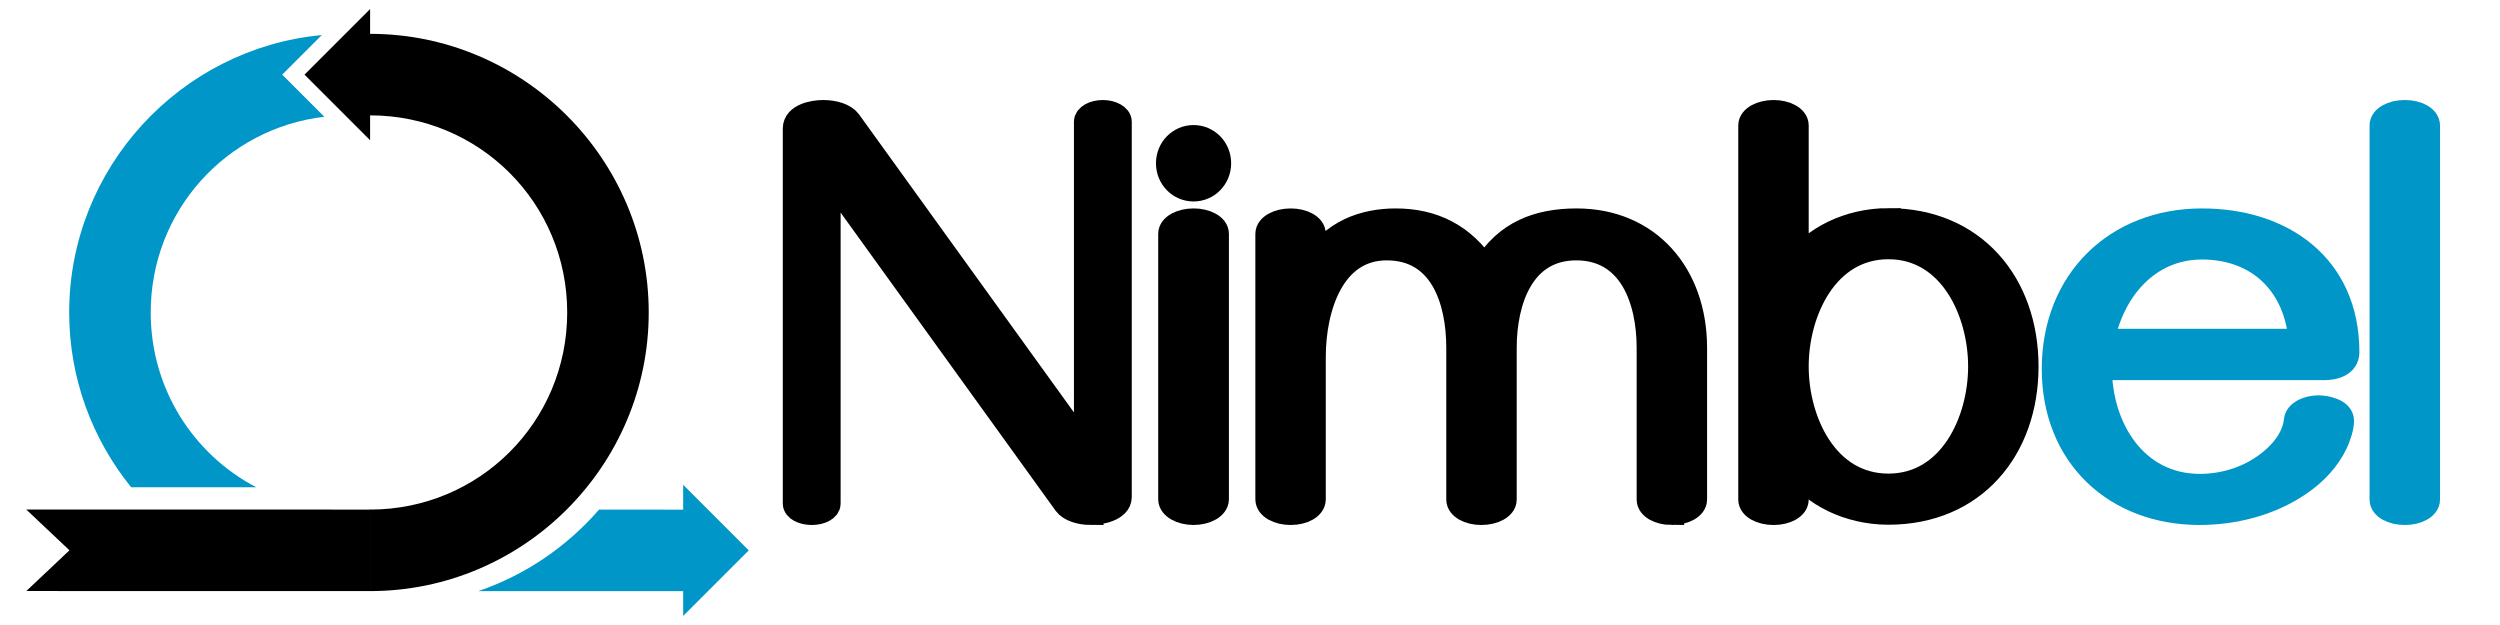
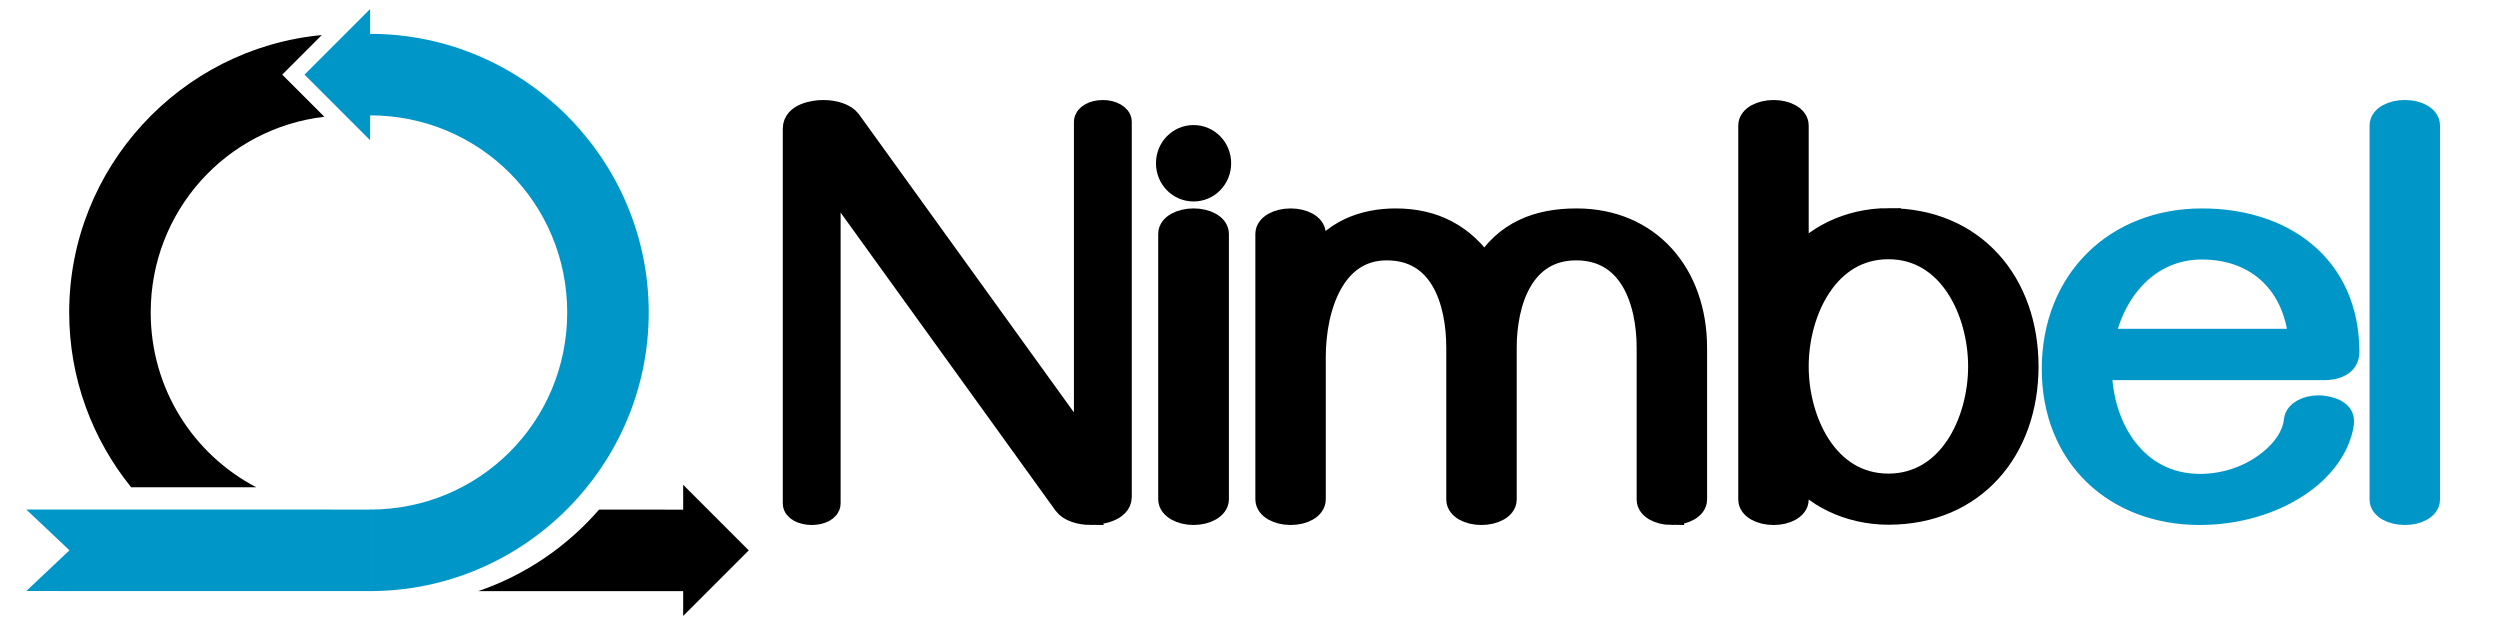
<svg xmlns="http://www.w3.org/2000/svg" viewBox="0 0 1000 250" id="svg901" version="1.1">
  <defs id="defs905" />
  <g id="g909">
    <g transform="translate(-361.6785,-12.69886)" id="g1787">
-       <path id="path1638" style="color:#0096C7;font-style:normal;font-variant:normal;font-weight:normal;font-stretch:normal;font-size:medium;line-height:normal;font-family:sans-serif;font-variant-ligatures:normal;font-variant-position:normal;font-variant-caps:normal;font-variant-numeric:normal;font-variant-alternates:normal;font-variant-east-asian:normal;font-feature-settings:normal;font-variation-settings:normal;text-indent:0;text-align:start;text-decoration:none;text-decoration-line:none;text-decoration-style:solid;text-decoration-color:currentColor;letter-spacing:normal;word-spacing:normal;text-transform:none;writing-mode:lr-tb;direction:ltr;text-orientation:mixed;dominant-baseline:auto;baseline-shift:baseline;text-anchor:start;shape-padding:0;shape-margin:0;inline-size:0;clip-rule:nonzero;display:inline;overflow:visible;visibility:visible;isolation:auto;mix-blend-mode:normal;color-interpolation:sRGB;color-interpolation-filters:linearRGB;solid-opacity:1;vector-effect:none;fill:currentColor;fill-opacity:1;fill-rule:nonzero;stroke:none;stroke-width:40;stroke-linecap:round;stroke-linejoin:bevel;stroke-miterlimit:4;stroke-dasharray:none;stroke-dashoffset:0;stroke-opacity:1;paint-order:markers fill stroke;color-rendering:auto;image-rendering:auto;shape-rendering:auto;text-rendering:auto;enable-background:accumulate;stop-color:currentColor" d="m 490.393,26.729 c -56.514,5.283 -101.04,53.109 -101.04,110.958 0,26.429 9.299,50.763 24.783,69.909 16.666,0.004 33.347,0.008 50.054,0.01 -25.159,-13.129 -42.229,-39.424 -42.229,-69.919 0,-40.557 30.188,-73.687 69.451,-78.29 L 474.569,42.554 Z" />
-       <path id="path1646" style="color:currentColor;font-style:normal;font-variant:normal;font-weight:normal;font-stretch:normal;font-size:medium;line-height:normal;font-family:sans-serif;font-variant-ligatures:normal;font-variant-position:normal;font-variant-caps:normal;font-variant-numeric:normal;font-variant-alternates:normal;font-variant-east-asian:normal;font-feature-settings:normal;font-variation-settings:normal;text-indent:0;text-align:start;text-decoration:none;text-decoration-line:none;text-decoration-style:solid;text-decoration-color:currentColor;letter-spacing:normal;word-spacing:normal;text-transform:none;writing-mode:lr-tb;direction:ltr;text-orientation:mixed;dominant-baseline:auto;baseline-shift:baseline;text-anchor:start;shape-padding:0;shape-margin:0;inline-size:0;clip-rule:nonzero;display:inline;overflow:visible;visibility:visible;isolation:auto;mix-blend-mode:normal;color-interpolation:sRGB;color-interpolation-filters:linearRGB;solid-opacity:1;vector-effect:none;fill:currentColor;fill-opacity:1;fill-rule:nonzero;stroke:none;stroke-width:50;stroke-linecap:round;stroke-linejoin:bevel;stroke-miterlimit:4;stroke-dasharray:none;stroke-dashoffset:0;stroke-opacity:1;paint-order:markers fill stroke;color-rendering:auto;image-rendering:auto;shape-rendering:auto;text-rendering:auto;enable-background:accumulate;stop-color:currentColor" d="m 509.718,16.319 -26.233,26.234 26.233,26.233 v -9.942 c 43.736,0 78.842,35.106 78.842,78.842 0,43.736 -35.106,78.842 -78.842,78.842 v 32.608 c 61.359,0 111.45,-50.091 111.45,-111.45 0,-61.359 -50.091,-111.45 -111.45,-111.45 z" />
-       <path id="path1701" style="color:#0096C7;font-style:normal;font-variant:normal;font-weight:normal;font-stretch:normal;font-size:medium;line-height:normal;font-family:sans-serif;font-variant-ligatures:normal;font-variant-position:normal;font-variant-caps:normal;font-variant-numeric:normal;font-variant-alternates:normal;font-variant-east-asian:normal;font-feature-settings:normal;font-variation-settings:normal;text-indent:0;text-align:start;text-decoration:none;text-decoration-line:none;text-decoration-style:solid;text-decoration-color:currentColor;letter-spacing:normal;word-spacing:normal;text-transform:none;writing-mode:lr-tb;direction:ltr;text-orientation:mixed;dominant-baseline:auto;baseline-shift:baseline;text-anchor:start;shape-padding:0;shape-margin:0;inline-size:0;clip-rule:nonzero;display:inline;overflow:visible;visibility:visible;isolation:auto;mix-blend-mode:normal;color-interpolation:sRGB;color-interpolation-filters:linearRGB;solid-opacity:1;vector-effect:none;fill:currentColor;fill-opacity:1;fill-rule:nonzero;stroke:none;stroke-width:40;stroke-linecap:round;stroke-linejoin:bevel;stroke-miterlimit:4;stroke-dasharray:none;stroke-dashoffset:0;stroke-opacity:1;paint-order:markers fill stroke;color-rendering:auto;image-rendering:auto;shape-rendering:auto;text-rendering:auto;enable-background:accumulate;stop-color:currentColor" d="m 634.949,206.612 v 9.942 c -11.254,0 -22.415,-0.006 -33.648,-0.007 -12.819,14.768 -29.443,26.153 -48.315,32.599 27.297,0.007 54.56,0.016 81.963,0.016 v 9.916 l 26.233,-26.233 z" />
-       <path id="path1701-5" style="color:currentColor;font-style:normal;font-variant:normal;font-weight:normal;font-stretch:normal;font-size:medium;line-height:normal;font-family:sans-serif;font-variant-ligatures:normal;font-variant-position:normal;font-variant-caps:normal;font-variant-numeric:normal;font-variant-alternates:normal;font-variant-east-asian:normal;font-feature-settings:normal;font-variation-settings:normal;text-indent:0;text-align:start;text-decoration:none;text-decoration-line:none;text-decoration-style:solid;text-decoration-color:currentColor;letter-spacing:normal;word-spacing:normal;text-transform:none;writing-mode:lr-tb;direction:ltr;text-orientation:mixed;dominant-baseline:auto;baseline-shift:baseline;text-anchor:start;shape-padding:0;shape-margin:0;inline-size:0;clip-rule:nonzero;display:inline;overflow:visible;visibility:visible;isolation:auto;mix-blend-mode:normal;color-interpolation:sRGB;color-interpolation-filters:linearRGB;solid-opacity:1;vector-effect:none;fill:currentColor;fill-opacity:1;fill-rule:nonzero;stroke:none;stroke-width:40;stroke-linecap:round;stroke-linejoin:bevel;stroke-miterlimit:4;stroke-dasharray:none;stroke-dashoffset:0;stroke-opacity:1;paint-order:markers fill stroke;color-rendering:auto;image-rendering:auto;shape-rendering:auto;text-rendering:auto;enable-background:accumulate;stop-color:currentColor" d="m 372.175,216.502 17.287,16.317 -17.259,16.291 c 45.886,0.012 91.74,0.026 137.819,0.026 v -32.608 c -46.104,0 -92.029,-0.01 -137.847,-0.026 z" />
+       <path id="path1638" style="color:currentColor;font-style:normal;font-variant:normal;font-weight:normal;font-stretch:normal;font-size:medium;line-height:normal;font-family:sans-serif;font-variant-ligatures:normal;font-variant-position:normal;font-variant-caps:normal;font-variant-numeric:normal;font-variant-alternates:normal;font-variant-east-asian:normal;font-feature-settings:normal;font-variation-settings:normal;text-indent:0;text-align:start;text-decoration:none;text-decoration-line:none;text-decoration-style:solid;text-decoration-color:currentColor;letter-spacing:normal;word-spacing:normal;text-transform:none;writing-mode:lr-tb;direction:ltr;text-orientation:mixed;dominant-baseline:auto;baseline-shift:baseline;text-anchor:start;shape-padding:0;shape-margin:0;inline-size:0;clip-rule:nonzero;display:inline;overflow:visible;visibility:visible;isolation:auto;mix-blend-mode:normal;color-interpolation:sRGB;color-interpolation-filters:linearRGB;solid-opacity:1;vector-effect:none;fill:currentColor;fill-opacity:1;fill-rule:nonzero;stroke:none;stroke-width:40;stroke-linecap:round;stroke-linejoin:bevel;stroke-miterlimit:4;stroke-dasharray:none;stroke-dashoffset:0;stroke-opacity:1;paint-order:markers fill stroke;color-rendering:auto;image-rendering:auto;shape-rendering:auto;text-rendering:auto;enable-background:accumulate;stop-color:currentColor" d="m 490.393,26.729 c -56.514,5.283 -101.04,53.109 -101.04,110.958 0,26.429 9.299,50.763 24.783,69.909 16.666,0.004 33.347,0.008 50.054,0.01 -25.159,-13.129 -42.229,-39.424 -42.229,-69.919 0,-40.557 30.188,-73.687 69.451,-78.29 L 474.569,42.554 Z" />
+       <path id="path1646" style="color:#0096C7;font-style:normal;font-variant:normal;font-weight:normal;font-stretch:normal;font-size:medium;line-height:normal;font-family:sans-serif;font-variant-ligatures:normal;font-variant-position:normal;font-variant-caps:normal;font-variant-numeric:normal;font-variant-alternates:normal;font-variant-east-asian:normal;font-feature-settings:normal;font-variation-settings:normal;text-indent:0;text-align:start;text-decoration:none;text-decoration-line:none;text-decoration-style:solid;text-decoration-color:currentColor;letter-spacing:normal;word-spacing:normal;text-transform:none;writing-mode:lr-tb;direction:ltr;text-orientation:mixed;dominant-baseline:auto;baseline-shift:baseline;text-anchor:start;shape-padding:0;shape-margin:0;inline-size:0;clip-rule:nonzero;display:inline;overflow:visible;visibility:visible;isolation:auto;mix-blend-mode:normal;color-interpolation:sRGB;color-interpolation-filters:linearRGB;solid-opacity:1;vector-effect:none;fill:currentColor;fill-opacity:1;fill-rule:nonzero;stroke:none;stroke-width:50;stroke-linecap:round;stroke-linejoin:bevel;stroke-miterlimit:4;stroke-dasharray:none;stroke-dashoffset:0;stroke-opacity:1;paint-order:markers fill stroke;color-rendering:auto;image-rendering:auto;shape-rendering:auto;text-rendering:auto;enable-background:accumulate;stop-color:currentColor" d="m 509.718,16.319 -26.233,26.234 26.233,26.233 v -9.942 c 43.736,0 78.842,35.106 78.842,78.842 0,43.736 -35.106,78.842 -78.842,78.842 v 32.608 c 61.359,0 111.45,-50.091 111.45,-111.45 0,-61.359 -50.091,-111.45 -111.45,-111.45 z" />
+       <path id="path1701" style="color:currentColor;font-style:normal;font-variant:normal;font-weight:normal;font-stretch:normal;font-size:medium;line-height:normal;font-family:sans-serif;font-variant-ligatures:normal;font-variant-position:normal;font-variant-caps:normal;font-variant-numeric:normal;font-variant-alternates:normal;font-variant-east-asian:normal;font-feature-settings:normal;font-variation-settings:normal;text-indent:0;text-align:start;text-decoration:none;text-decoration-line:none;text-decoration-style:solid;text-decoration-color:currentColor;letter-spacing:normal;word-spacing:normal;text-transform:none;writing-mode:lr-tb;direction:ltr;text-orientation:mixed;dominant-baseline:auto;baseline-shift:baseline;text-anchor:start;shape-padding:0;shape-margin:0;inline-size:0;clip-rule:nonzero;display:inline;overflow:visible;visibility:visible;isolation:auto;mix-blend-mode:normal;color-interpolation:sRGB;color-interpolation-filters:linearRGB;solid-opacity:1;vector-effect:none;fill:currentColor;fill-opacity:1;fill-rule:nonzero;stroke:none;stroke-width:40;stroke-linecap:round;stroke-linejoin:bevel;stroke-miterlimit:4;stroke-dasharray:none;stroke-dashoffset:0;stroke-opacity:1;paint-order:markers fill stroke;color-rendering:auto;image-rendering:auto;shape-rendering:auto;text-rendering:auto;enable-background:accumulate;stop-color:currentColor" d="m 634.949,206.612 v 9.942 c -11.254,0 -22.415,-0.006 -33.648,-0.007 -12.819,14.768 -29.443,26.153 -48.315,32.599 27.297,0.007 54.56,0.016 81.963,0.016 v 9.916 l 26.233,-26.233 z" />
+       <path id="path1701-5" style="color:#0096C7;font-style:normal;font-variant:normal;font-weight:normal;font-stretch:normal;font-size:medium;line-height:normal;font-family:sans-serif;font-variant-ligatures:normal;font-variant-position:normal;font-variant-caps:normal;font-variant-numeric:normal;font-variant-alternates:normal;font-variant-east-asian:normal;font-feature-settings:normal;font-variation-settings:normal;text-indent:0;text-align:start;text-decoration:none;text-decoration-line:none;text-decoration-style:solid;text-decoration-color:currentColor;letter-spacing:normal;word-spacing:normal;text-transform:none;writing-mode:lr-tb;direction:ltr;text-orientation:mixed;dominant-baseline:auto;baseline-shift:baseline;text-anchor:start;shape-padding:0;shape-margin:0;inline-size:0;clip-rule:nonzero;display:inline;overflow:visible;visibility:visible;isolation:auto;mix-blend-mode:normal;color-interpolation:sRGB;color-interpolation-filters:linearRGB;solid-opacity:1;vector-effect:none;fill:currentColor;fill-opacity:1;fill-rule:nonzero;stroke:none;stroke-width:40;stroke-linecap:round;stroke-linejoin:bevel;stroke-miterlimit:4;stroke-dasharray:none;stroke-dashoffset:0;stroke-opacity:1;paint-order:markers fill stroke;color-rendering:auto;image-rendering:auto;shape-rendering:auto;text-rendering:auto;enable-background:accumulate;stop-color:currentColor" d="m 372.175,216.502 17.287,16.317 -17.259,16.291 c 45.886,0.012 91.74,0.026 137.819,0.026 v -32.608 c -46.104,0 -92.029,-0.01 -137.847,-0.026 z" />
    </g>
    <g transform="matrix(4.410335,0,0,4.482407,49.51093,-523.5352)" style="font-style:normal;font-variant:normal;font-weight:normal;font-stretch:normal;font-size:52px;line-height:1.25;font-family:Gayathri;-inkscape-font-specification:'Gayathri, Normal';font-variant-ligatures:normal;font-variant-caps:normal;font-variant-numeric:normal;font-variant-east-asian:normal;fill:currentColor;fill-opacity:1;stroke:currentColor;stroke-width:2.249;stroke-miterlimit:4;stroke-dasharray:none;stroke-opacity:1" id="text1781" aria-label="Nimbel">
      <path style="stroke:currentColor;stroke-width:2.249;stroke-miterlimit:4;stroke-dasharray:none;stroke-opacity:1" id="path1789" d="m 87.732,162.521 c 0.838,0 2.564,-0.33 2.564,-1.371 v -33.49 c 0,-0.432 -0.686,-0.812 -1.498,-0.812 -0.838,0 -1.498,0.381 -1.498,0.812 v 29.377 l -21.531,-29.377 c -0.381,-0.508 -1.32,-0.812 -2.336,-0.812 -0.889,0 -2.539,0.305 -2.539,1.422 v 33.465 c 0,0.432 0.686,0.787 1.498,0.787 0.838,0 1.498,-0.355 1.498,-0.787 v -29.402 l 21.531,29.377 c 0.381,0.508 1.295,0.812 2.311,0.812 z" />
      <path style="stroke:currentColor;stroke-width:2.249;stroke-miterlimit:4;stroke-dasharray:none;stroke-opacity:1" id="path1791" d="m 97.025,129.082 c -1.27,0 -2.285,1.016 -2.285,2.285 0,1.27 1.016,2.285 2.285,2.285 1.27,0 2.285,-1.016 2.285,-2.285 0,-1.27 -1.016,-2.285 -2.285,-2.285 z m -2.082,8.582 v 23.689 c 0,0.635 0.939,1.168 2.082,1.168 1.143,0 2.082,-0.533 2.082,-1.168 v -23.689 c 0,-0.635 -0.939,-1.143 -2.082,-1.143 -1.143,0 -2.082,0.508 -2.082,1.143 z" />
      <path style="stroke:currentColor;stroke-width:2.249;stroke-miterlimit:4;stroke-dasharray:none;stroke-opacity:1" id="path1793" d="m 140.393,162.521 c 1.143,0 2.082,-0.508 2.082,-1.143 V 147.846 c 0,-6.525 -4.164,-11.324 -10.715,-11.324 -3.453,0 -6.424,1.066 -8.328,4.24 -1.93,-2.869 -4.621,-4.24 -8.074,-4.24 -2.793,0 -5.84,0.965 -7.465,3.936 v -2.793 c 0,-0.635 -0.914,-1.143 -2.057,-1.143 -1.143,0 -2.082,0.508 -2.082,1.143 v 23.689 c 0,0.66 0.939,1.168 2.082,1.168 1.143,0 2.057,-0.508 2.057,-1.168 V 148.658 c 0,-4.443 1.727,-9.75 6.652,-9.75 4.977,0 6.525,4.646 6.525,8.938 v 13.533 c 0,0.635 0.914,1.143 2.057,1.143 1.143,0 2.082,-0.508 2.082,-1.143 V 147.846 c 0,-4.215 1.6,-8.938 6.525,-8.938 4.951,0 6.602,4.646 6.602,8.938 v 13.533 c 0,0.635 0.914,1.143 2.057,1.143 z" />
      <path style="stroke:currentColor;stroke-width:2.249;stroke-miterlimit:4;stroke-dasharray:none;stroke-opacity:1" id="path1795" d="m 160.045,136.496 c -3.682,0 -6.855,1.676 -8.354,3.809 v -12.314 c 0,-0.635 -0.914,-1.143 -2.057,-1.143 -1.143,0 -2.082,0.508 -2.082,1.143 v 33.389 c 0,0.635 0.939,1.143 2.082,1.143 1.143,0 2.057,-0.508 2.057,-1.143 v -2.691 c 1.498,2.133 4.672,3.809 8.354,3.809 7.744,0 12.492,-5.637 12.492,-13 0,-7.363 -4.748,-13 -12.492,-13 z m 0,2.311 c 5.637,0 8.354,5.764 8.354,10.689 0,4.926 -2.717,10.689 -8.354,10.689 -5.637,0 -8.354,-5.764 -8.354,-10.689 0,-4.926 2.717,-10.689 8.354,-10.689 z" />
      <path style="stroke:#0096C7;fill:#0096C7;stroke-width:2.249;stroke-miterlimit:4;stroke-dasharray:none;stroke-opacity:1" id="path1797" d="m 188.279,162.521 c 3.098,0 6.373,-0.812 8.963,-2.539 1.549,-1.016 2.691,-2.285 3.352,-3.656 0.254,-0.533 0.559,-1.396 0.559,-1.98 0,-0.863 -1.447,-1.143 -2.082,-1.143 -1.092,0 -1.955,0.482 -2.031,1.092 -0.152,1.549 -1.27,3.047 -2.971,4.189 -1.676,1.143 -3.758,1.727 -5.764,1.727 -5.891,0 -9.115,-5.205 -9.115,-10.613 h 20.389 c 0.914,0 2.057,-0.305 2.057,-1.371 0,-7.668 -5.865,-11.705 -13.152,-11.705 -7.77,0 -13.406,5.357 -13.406,13.203 0,7.744 5.586,12.797 13.203,12.797 z m 9.191,-15.26 h -18.053 c 0.863,-4.57 4.139,-8.43 9.064,-8.43 5.18,0 8.607,3.352 8.988,8.43 z" />
      <path style="stroke:#0096C7;fill:#0096C7;stroke-width:2.249;stroke-miterlimit:4;stroke-dasharray:none;stroke-opacity:1" id="path1799" d="m 204.809,127.99 v 33.389 c 0,0.635 0.914,1.143 2.082,1.143 1.143,0 2.057,-0.508 2.057,-1.143 v -33.389 c 0,-0.635 -0.914,-1.143 -2.057,-1.143 -1.168,0 -2.082,0.508 -2.082,1.143 z" />
    </g>
  </g>
</svg>
